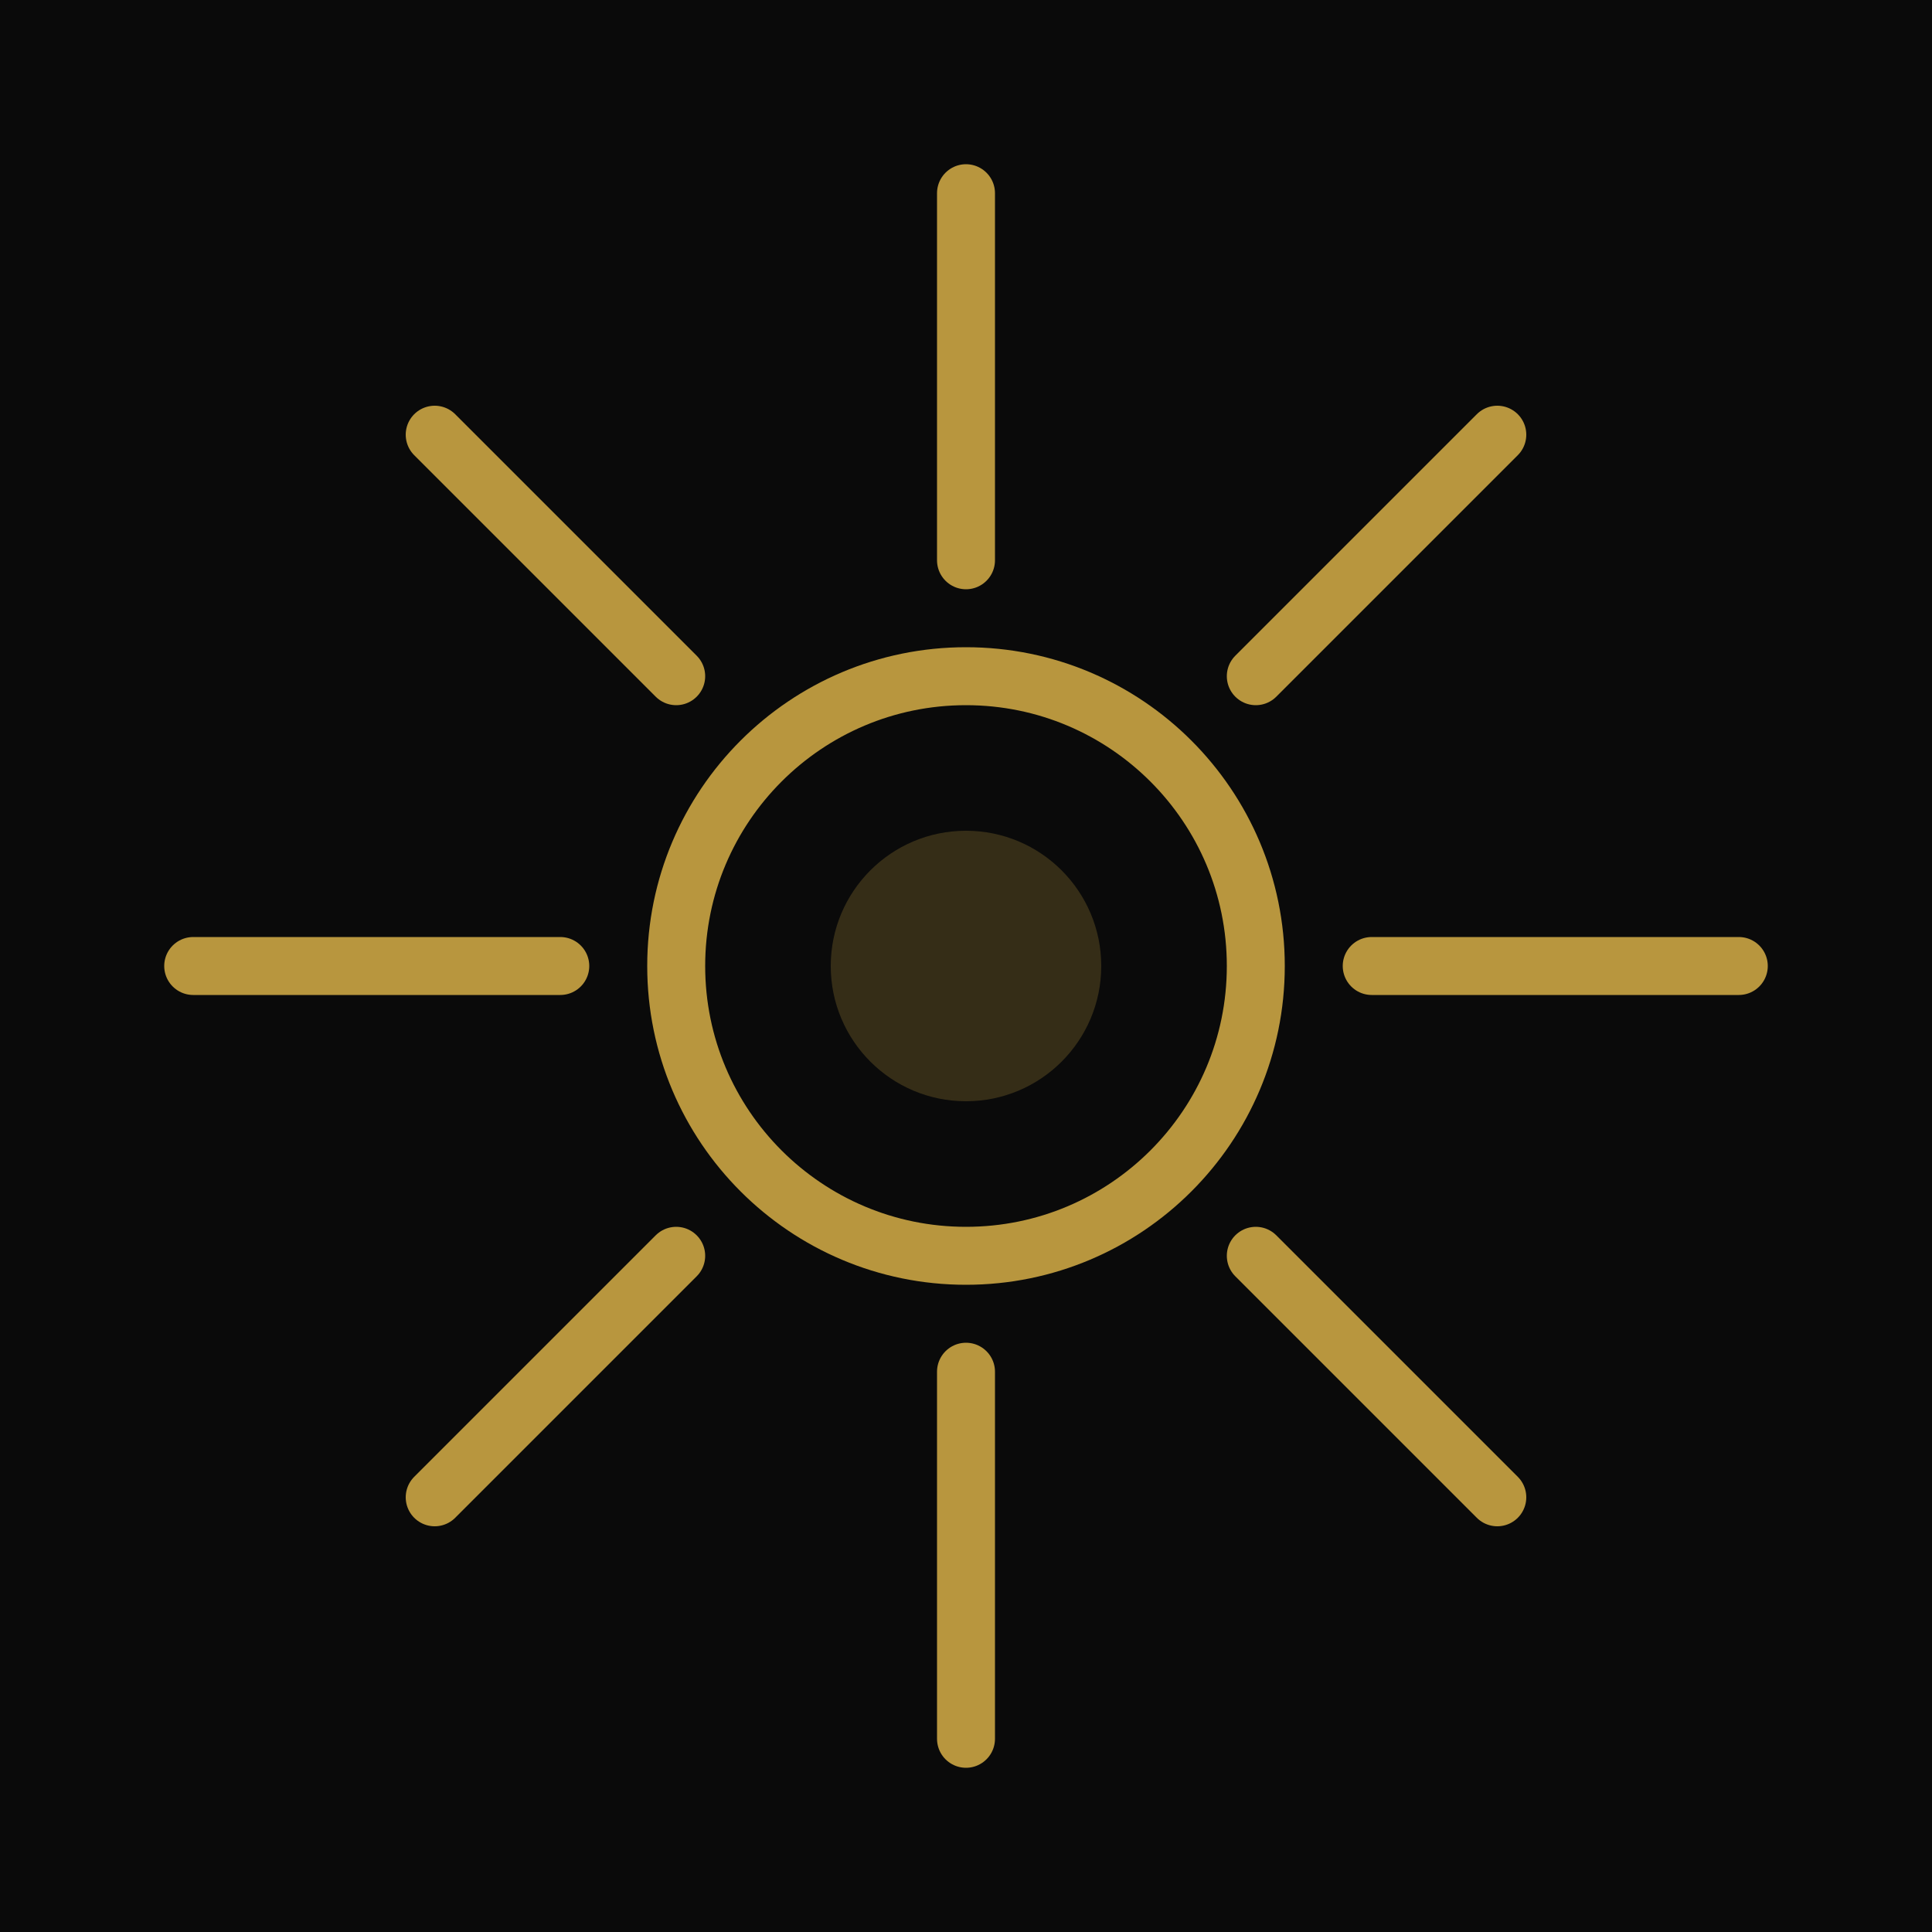
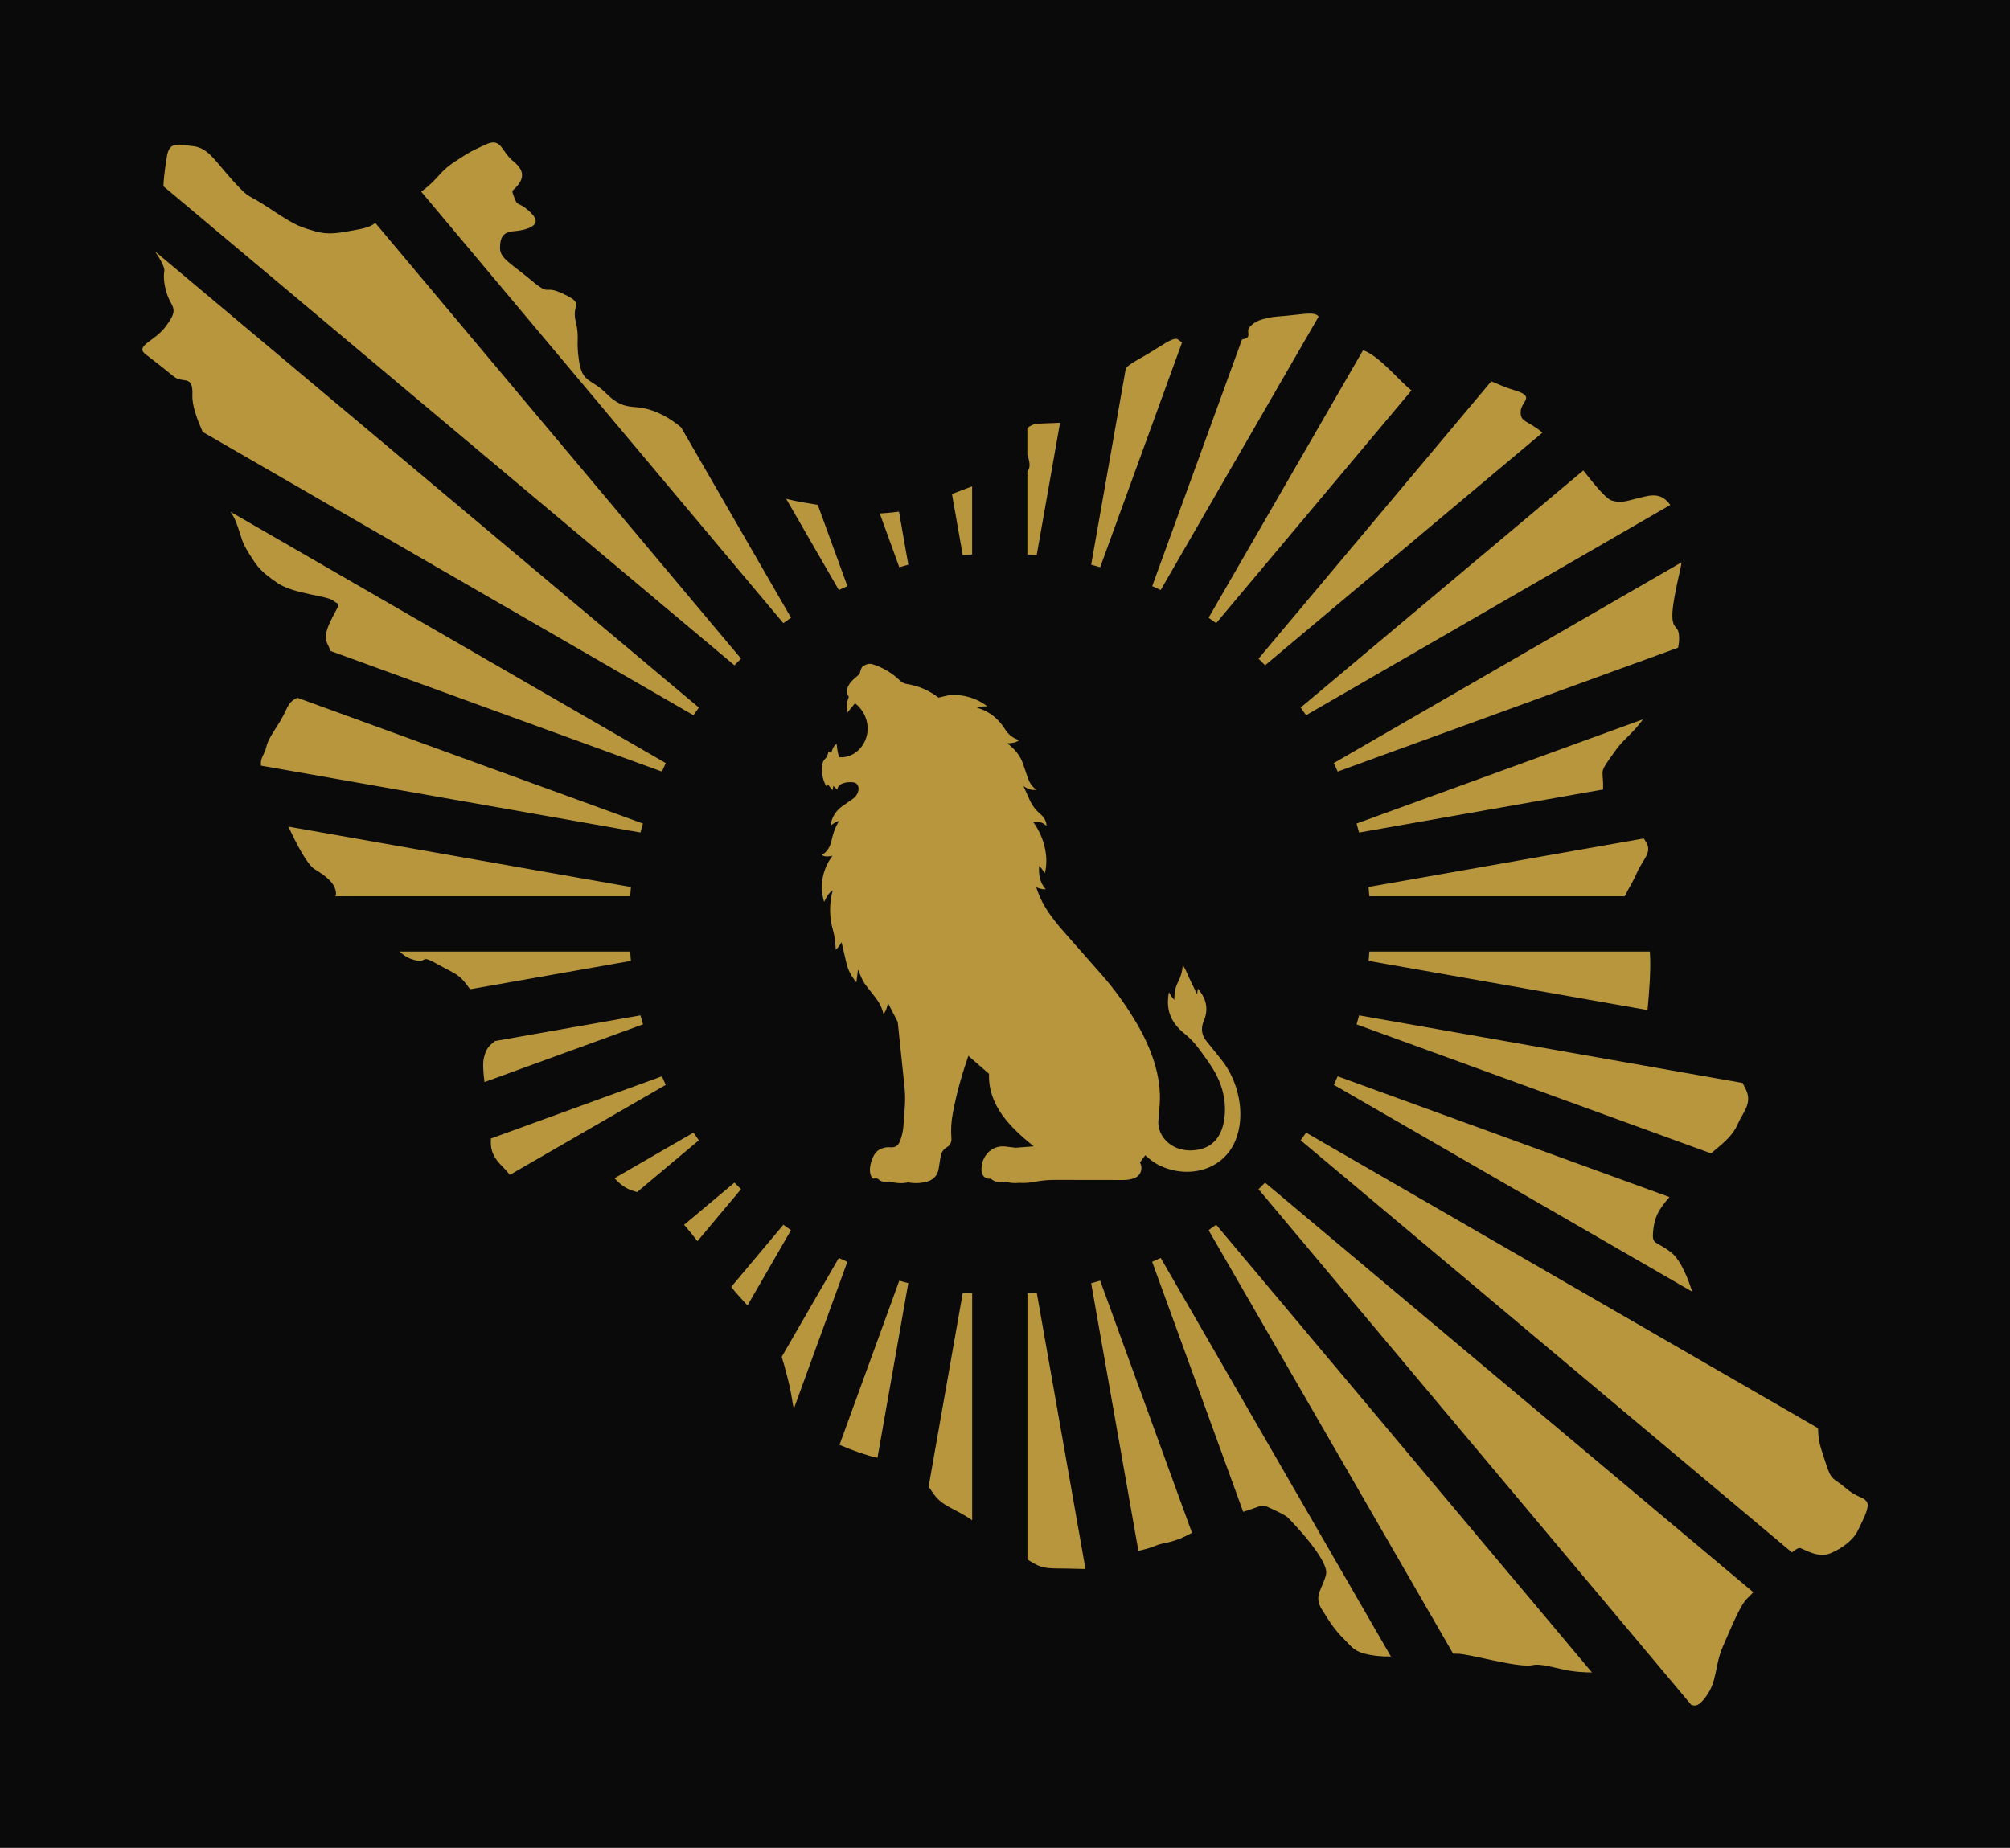
- <svg xmlns="http://www.w3.org/2000/svg" viewBox="0 0 200 200">
-   <rect width="200" height="200" fill="#0A0A0A" />
-   <g stroke="#B8963E" stroke-width="6" stroke-linecap="round" fill="none">
-     <circle cx="100" cy="100" r="30" />
-     <g>
-       <line x1="100" y1="58" x2="100" y2="20" />
-       <line x1="100" y1="142" x2="100" y2="180" />
-       <line x1="58" y1="100" x2="20" y2="100" />
-       <line x1="142" y1="100" x2="180" y2="100" />
-       <line x1="70" y1="70" x2="45" y2="45" />
-       <line x1="130" y1="130" x2="155" y2="155" />
-       <line x1="130" y1="70" x2="155" y2="45" />
-       <line x1="70" y1="130" x2="45" y2="155" />
-     </g>
-   </g>
-   <circle cx="100" cy="100" r="14" fill="#B8963E" opacity="0.25" />
+ <svg xmlns="http://www.w3.org/2000/svg" viewBox="-30 -30 423.54 389.46">
+   <rect x="-30" y="-30" width="423.54" height="389.46" fill="#0A0A0A" />
+   <path fill="#B8963E" d="M236.58,110.21l58.44-49.03c-3.16-2.63-4.6-2.13-4.6-4.32,0-2.33,3.4-3.22-1.43-4.66-2.49-.74-3.61-1.43-4.76-1.82l-49.04,58.44c.47.46.93.92,1.39,1.39Z M146.76,235.12l-12.04,20.85c.29.89.64,2.06,1.34,4.85.83,3.31.88,4.83,1.22,6.07l11.27-30.95c-.6-.27-1.2-.53-1.8-.81Z M245.21,120.74l76.74-44.31c-.9-1.23-2.11-2.48-5.03-1.85-4.12.9-5.01,1.61-7.34.9-1.15-.35-3.62-3.34-5.95-6.33l-59.56,49.98c.38.53.77,1.06,1.14,1.6Z M186.49,65.83c.46,1.41.74,2.7,0,3.49v17.54c.65.05,1.31.08,1.96.15l4.92-27.91c-1.58.1-4.49.13-5.21.27-.4.08-1.1.35-1.68.86v5.6Z M214.58,94.35l33.28-57.64c-.58-.62-1.23-.78-4.17-.44-4.66.54-4.83.36-6.45.72-1.61.36-2.87.72-3.94,1.97-.89,1.04.8,2.2-1.58,2.57l-18.93,52.01c.6.27,1.2.53,1.8.81Z M316.74,147.29c-.15-.21-.27-.39-.38-.57l-57.98,10.22c.06.65.1,1.31.15,1.96h53.83c.89-1.87,1.56-2.65,2.58-4.99,1.25-2.87,3.4-4.3,1.79-6.63Z M255.85,143.57c.18.63.36,1.26.53,1.9l51.41-9.07c.15-3.95-.87-3.3,1.25-6.3,2.15-3.04,1.97-2.87,4.83-5.73.73-.73,1.55-1.72,2.37-2.78l-60.39,21.98Z M224.66,100.19c.54.37,1.07.76,1.61,1.14l41.16-49.05c-1.97-1.35-6.81-7.37-10.21-8.47l-32.55,56.39Z M324.32,88.52l-73.26,42.3c.29.59.54,1.2.81,1.8l71.73-26.11c.22-1.05.31-2.11.13-3.09-.36-1.97-2.15-.54-.9-7.52.81-4.54,1.32-5.75,1.48-7.37Z M255.85,185.9l74.7,27.19c2.12-1.81,4.43-3.49,5.53-5.99,1.25-2.87,3.4-4.66,1.61-7.88-.19-.34-.34-.66-.47-.97l-80.84-14.25c-.16.64-.35,1.27-.53,1.9Z M321.78,222.29l-69.91-25.45c-.27.6-.53,1.2-.81,1.8l75.51,43.59c-.85-2.69-2.39-6.68-4.45-8.28-3.22-2.51-4.12-1.43-3.76-4.66.31-2.75,1.01-4.2,3.43-7.01Z M258.39,172.52l58.77,10.36c.36-3.92.76-8.72.49-12.33h-59.11c-.05.65-.08,1.31-.15,1.96Z M201.83,89.55l17.27-47.44c-1.18-.36-.48-1.8-4.78.96-4.52,2.9-5.26,2.91-7.07,4.45l-7.32,41.5c.64.16,1.27.35,1.9.53Z M244.07,210.33l103.52,86.86c.81-.66,1.44-1.03,1.75-.92,1.43.54,3.94,2.15,6.45,1.07,2.51-1.07,4.83-2.87,5.73-4.83.9-1.97,2.69-5.01,1.79-6.09s-1.97-.72-4.48-2.87c-2.51-2.15-2.87-1.25-4.12-5.19-1.19-3.73-1.57-4.41-1.61-7.35l-107.88-62.29c-.37.54-.76,1.07-1.14,1.6Z M236.58,219.25c-.46.47-.92.93-1.39,1.39l91.18,108.67c.97.36,1.7.17,3.08-1.7,2.51-3.4,1.79-6.45,3.58-10.56,1.79-4.12,3.76-8.95,5.19-10.21.24-.21.67-.66,1.23-1.26l-102.88-86.32Z M201.83,239.92c-.63.18-1.26.36-1.9.53l9.95,56.41c1.51-.35,2.69-.66,3.72-1.12,1.57-.7,3.49-.38,7.57-2.69l-19.34-53.13Z M214.58,235.12c-.59.29-1.2.54-1.8.81l19.18,52.7c3.28-.99,3.83-1.6,4.92-1.13,1.25.54,3.94,1.79,4.48,2.33.54.54,8.77,8.95,8.06,12-.72,3.04-2.69,4.48-.9,7.34,1.79,2.87,2.69,4.3,4.66,6.27,1.97,1.97,2.33,3.04,7.16,3.58.8.09,1.74.12,2.75.12l-48.51-84.02Z M226.27,228.13c-.53.38-1.06.77-1.6,1.14l51.53,89.26c.81,0,1.51.03,2.05.12,3.4.54,8.6,1.97,12.36,2.33,3.76.36,1.25-.9,8.06.72,3.04.72,5.01.76,6.78.79l-79.18-94.36Z M124.76,110.21c.46-.47.92-.93,1.39-1.39L49.09,16.99c-.74.55-1.51.99-3.63,1.37-3.94.72-6.09,1.25-9.13.36s-3.94-1.07-9.31-4.66c-5.37-3.58-4.12-1.79-7.88-5.91C15.37,4.03,13.94,1.17,10.72.81,7.49.45,5.7-.26,5.17,2.96s-.72,5.37-.72,6.09c0,.07-.02.12-.05.17l120.35,100.99Z M126.15,220.64c-.47-.46-.93-.92-1.39-1.39l-10.6,8.89c1.1,1.27,2.08,2.48,2.8,3.45l9.18-10.95Z M159.5,89.55c.63-.18,1.26-.36,1.9-.53l-1.97-11.19c-.85.13-1.89.24-3.31.34-.26.02-.5.03-.74.05l4.12,11.33Z M135.07,101.33c.53-.38,1.06-.77,1.61-1.14l-23.16-40.12c-2.29-1.9-5.07-3.56-8.25-4.1-2.35-.4-4.3.18-7.52-3.04-3.22-3.22-5.01-2.15-5.73-6.8-.72-4.66.18-4.66-.72-8.42-.9-3.76,1.97-3.58-2.51-5.73-4.48-2.15-2.51.72-6.8-2.87-4.3-3.58-6.63-4.66-6.63-6.8s.54-3.4,2.87-3.58c2.33-.18,6.45-1.07,3.76-3.76-2.69-2.69-2.87-1.25-3.58-3.22-.72-1.97-.54-1.25.54-2.51s1.97-3.04-.72-5.19c-2.69-2.15-2.51-5.19-5.91-3.58-3.4,1.61-2.87,1.25-6.45,3.58-3.46,2.25-3.42,3.66-7.12,6.34l76.32,90.96Z M146.76,94.35c.59-.29,1.2-.54,1.8-.81l-6.24-17.13c-2.43-.43-4.47-.7-6.66-1.28l11.1,19.23Z M174.84,242.6c-.65-.05-1.31-.08-1.96-.15l-7.2,40.85c1.06,1.58,1.75,2.98,4.41,4.37,2.3,1.21,3.46,1.81,4.76,2.75v-47.82Z M161.4,240.44c-.64-.16-1.27-.35-1.9-.53l-12.6,34.61c2.92,1.26,5.95,2.3,8,2.74l6.49-36.82Z M188.46,242.45c-.65.06-1.31.1-1.96.15v56.1c2.12,1.21,2.64,1.87,6.33,1.87,2.47,0,4.44.11,5.9.11l-10.27-58.23Z M172.88,87.01c.65-.06,1.31-.1,1.96-.15v-14.36c-1.97.77-3.24,1.25-4.24,1.62l2.27,12.9Z M117.27,119.13L2.67,22.98c1.19,1.79,2.09,3.41,1.96,4.15-.36,1.97.36,4.83,1.25,6.45.9,1.61,1.25,2.33-1.07,5.37-2.33,3.04-6.45,3.94-4.12,5.73,2.33,1.79,3.94,3.04,5.91,4.66,1.97,1.61,4.12-.54,3.94,3.94-.09,2.23,1.03,5.14,2.16,7.75l103.42,59.71c.37-.54.76-1.07,1.14-1.61Z M109.47,196.85l-36.02,13.11c-.12,1.68,0,3.47,2.27,5.74.64.64,1.2,1.28,1.73,1.91l32.84-18.96c-.29-.59-.54-1.2-.81-1.8Z M102.8,170.56h-48.6c.87.76,1.64,1.4,3.25,1.8,2.87.72.72-1.43,4.83.9,3.82,2.16,4.41,1.86,6.77,5.24l33.89-5.98c-.06-.65-.1-1.31-.15-1.96Z M104.96,184l-30.65,5.41c-1.16.95-1.84,1.41-2.35,3.55-.26,1.11-.14,3.02.13,5.1l33.4-12.16c-.18-.63-.36-1.26-.53-1.9Z M116.12,208.72l-16.64,9.61c.96.97,1.93,1.96,3.63,2.56.4.14.77.26,1.13.36l13.02-10.92c-.38-.53-.77-1.06-1.14-1.61Z M110.28,130.82L18.57,77.87c.47.67.92,1.45,1.28,2.45,1.25,3.4.9,3.58,2.69,6.45s2.51,3.76,5.91,6.09c3.4,2.33,10.56,2.69,11.82,3.76,1.25,1.07,1.61,0-.18,3.4-1.79,3.4-1.61,4.66-1.07,5.73.12.23.37.77.65,1.46l69.81,25.41c.27-.6.53-1.2.81-1.8Z M102.8,158.91c.05-.65.08-1.31.15-1.96l-72.19-12.73c1.63,3.44,3.91,7.97,5.56,8.98,2.33,1.43,4.3,2.87,4.48,5.01.02.26-.03.49-.13.69h62.12Z M135.07,228.13l-10.98,13.09c.43.61,1.13,1.43,2.84,3.3.2.22.39.42.58.62l9.16-15.87c-.54-.37-1.07-.76-1.6-1.14Z M105.48,143.57l-72.79-26.5c-1.09.43-1.75,1.06-2.45,2.64-1.43,3.22-3.58,5.37-4.12,7.7-.4,1.72-1.28,2.17-1.14,3.95l79.98,14.1c.16-.64.35-1.27.53-1.9Z M178.53,212.61c-1.27,1.09-1.85,2.71-1.69,4.3.14,1.01.9,1.66,1.91,1.5.84.73,1.89.91,2.97.62,1.04.29,2.06.39,3.12.27,1.15.09,2.21-.04,3.33-.25,1.4-.27,2.77-.37,4.22-.37l14.23.02c.9,0,1.74-.11,2.52-.45,1.31-.57,1.74-2,1.07-3.25l1.11-1.51c1.02.91,2,1.68,3.2,2.23,5.97,2.77,13.23.92,15.81-5.35,2.24-5.43.68-12.51-2.97-17.04l-3.18-3.95c-.99-1.23-1.17-2.66-.55-4.11,1.09-2.56.59-4.79-1.22-6.89l-.16,1.18-1.39-2.85c-.54-1.11-.92-2.22-1.62-3.31-.11,1.39-.42,2.45-1,3.57-.62,1.19-.79,2.39-.79,3.76-.51-.52-.79-1.01-1.14-1.59-.71,3.72.42,6.38,3.24,8.67,1.24,1,2.24,2.08,3.18,3.36,1.32,1.82,2.64,3.52,3.65,5.53,1.43,2.84,2.04,5.91,1.62,9.06s-1.94,5.65-4.96,6.42c-1.55.4-3.11.4-4.67-.1-2.38-.76-4.3-2.96-4.3-5.54l.29-3.76c.45-5.94-1.84-11.99-4.83-17.08-2.15-3.67-4.57-7.07-7.39-10.27l-6.41-7.27c-3.04-3.45-5.97-6.61-7.38-11.18.67.3,1.31.49,2,.45-1.26-1.44-1.52-3.09-1.39-4.94.5.48.78.9,1.2,1.54.94-3.54-.28-7.82-2.42-10.74,1.08-.2,2.02.03,2.78.78-.02-1.02-.54-1.84-1.28-2.48-1-.85-1.76-1.83-2.29-3.03l-1.28-2.87c.86.54,1.66.96,2.72.75-.93-.64-1.48-1.51-1.84-2.56l-1.01-2.98c-.59-1.75-1.82-3.09-3.28-4.24.94-.04,1.78-.09,2.53-.69-1.32-.32-2.31-1.16-3.03-2.31-1.39-2.21-3.35-3.79-5.91-4.51.72-.31,1.36-.25,2.2-.29-2.37-1.8-5.38-2.66-8.32-2.29l-1.98.46c-1.96-1.51-4.17-2.48-6.62-2.86-.69-.11-1.11-.38-1.61-.85-1.6-1.52-3.59-2.69-5.7-3.34-.66-.2-1.35.04-1.86.35-.54.33-.64,1.12-.83,1.71-.81.79-1.81,1.42-2.34,2.46-.42.79-.44,1.68.07,2.37-.41,1.05-.64,2.12-.29,3.29l1.6-1.94c2.78,2.12,3.53,6.08,1.51,8.97-1.13,1.61-2.92,2.57-4.84,2.39-.37-.95-.42-1.8-.56-2.82-.69.49-.92,1.2-1.12,1.95l-.56-.37-.34,1.18c-.36.35-.82.78-.92,1.35-.3,1.71-.09,3.46.86,4.97l.24-.55.97,1.28.2-.94.82.82c.14-1.42,2-1.72,3.4-1.56.73.08,1.12.69,1.08,1.42-.05.84-.53,1.59-1.24,2.09l-2.13,1.48c-1.37.95-2.32,2.37-2.51,4.11.59-.41,1.05-.8,1.78-.95-.88,1.37-1.28,2.71-1.61,4.2-.28,1.25-.9,2.3-2.05,2.98.73.39,1.36.32,2.28.14-2.09,2.75-2.83,6.32-1.77,9.73.49-.99.89-1.85,1.8-2.43-.76,2.9-.71,5.65.07,8.42.39,1.37.51,2.64.58,4.1.54-.5.88-1.02,1.22-1.6l1.04,4.47c.34,1.46,1.05,2.75,2.09,4.01l.3-2.46c.14-.2.21-.18.19.04.42,1.13.83,2.17,1.56,3.1l1.96,2.51c.82,1.05,1.39,2.11,1.7,3.51.55-.73.78-1.5.94-2.35l2.06,3.97,1.38,13.25c.16,1.49.23,2.89.13,4.37l-.31,4.34c-.08,1.18-.37,2.33-.82,3.38-.36.83-1.03,1.16-1.92,1.09-1.34-.11-2.65.36-3.37,1.51-.91,1.44-1.46,4.17-.27,5.1.54-.12,1.01-.1,1.35.34.62.37,1.34.4,2.07.25,1.31.37,2.62.48,3.98.19,1.37.26,2.7.19,4.02-.18,1.24-.35,2.16-1.3,2.37-2.61l.43-2.69c.14-.84.62-1.54,1.34-1.94.65-.37,1-1.08.93-1.87-.15-1.83-.03-3.54.31-5.37.77-4.11,1.89-8.05,3.26-12.01l4.35,3.79c-.21,6.7,4.46,11.27,9.42,15.29l-3.81.29-2.1-.25c-1.19-.14-2.38.12-3.35.95Z" />
</svg>
